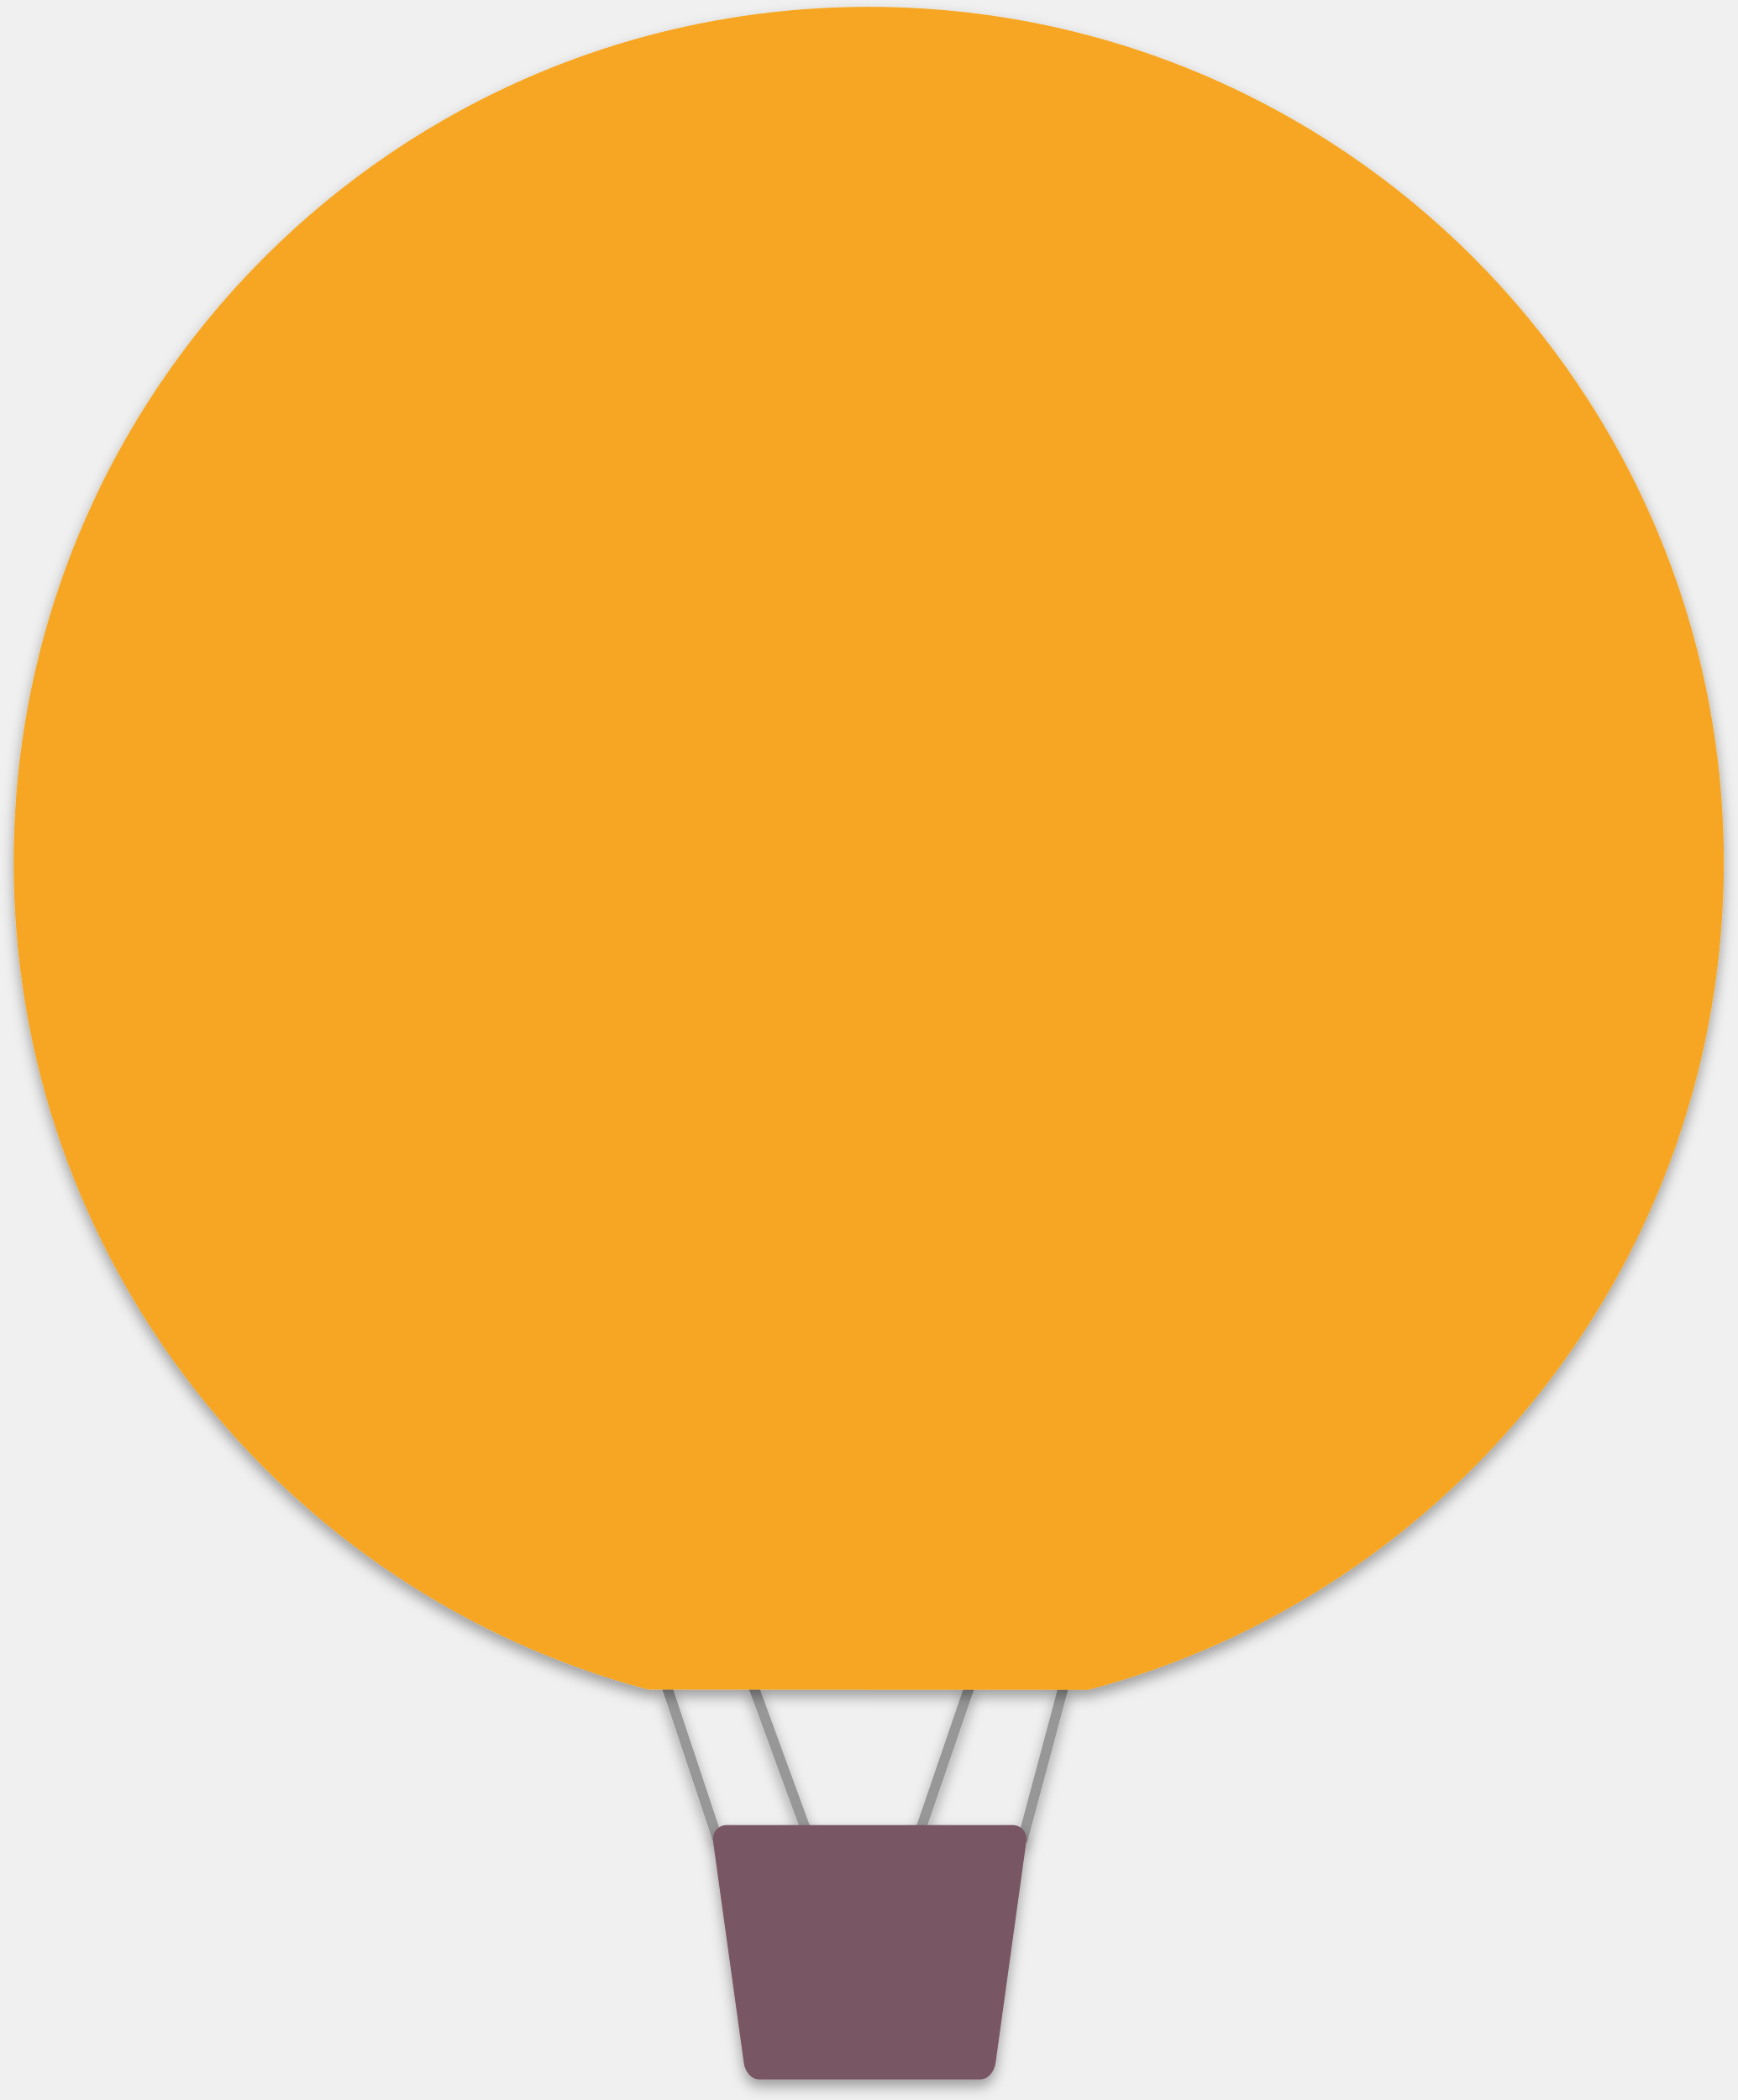
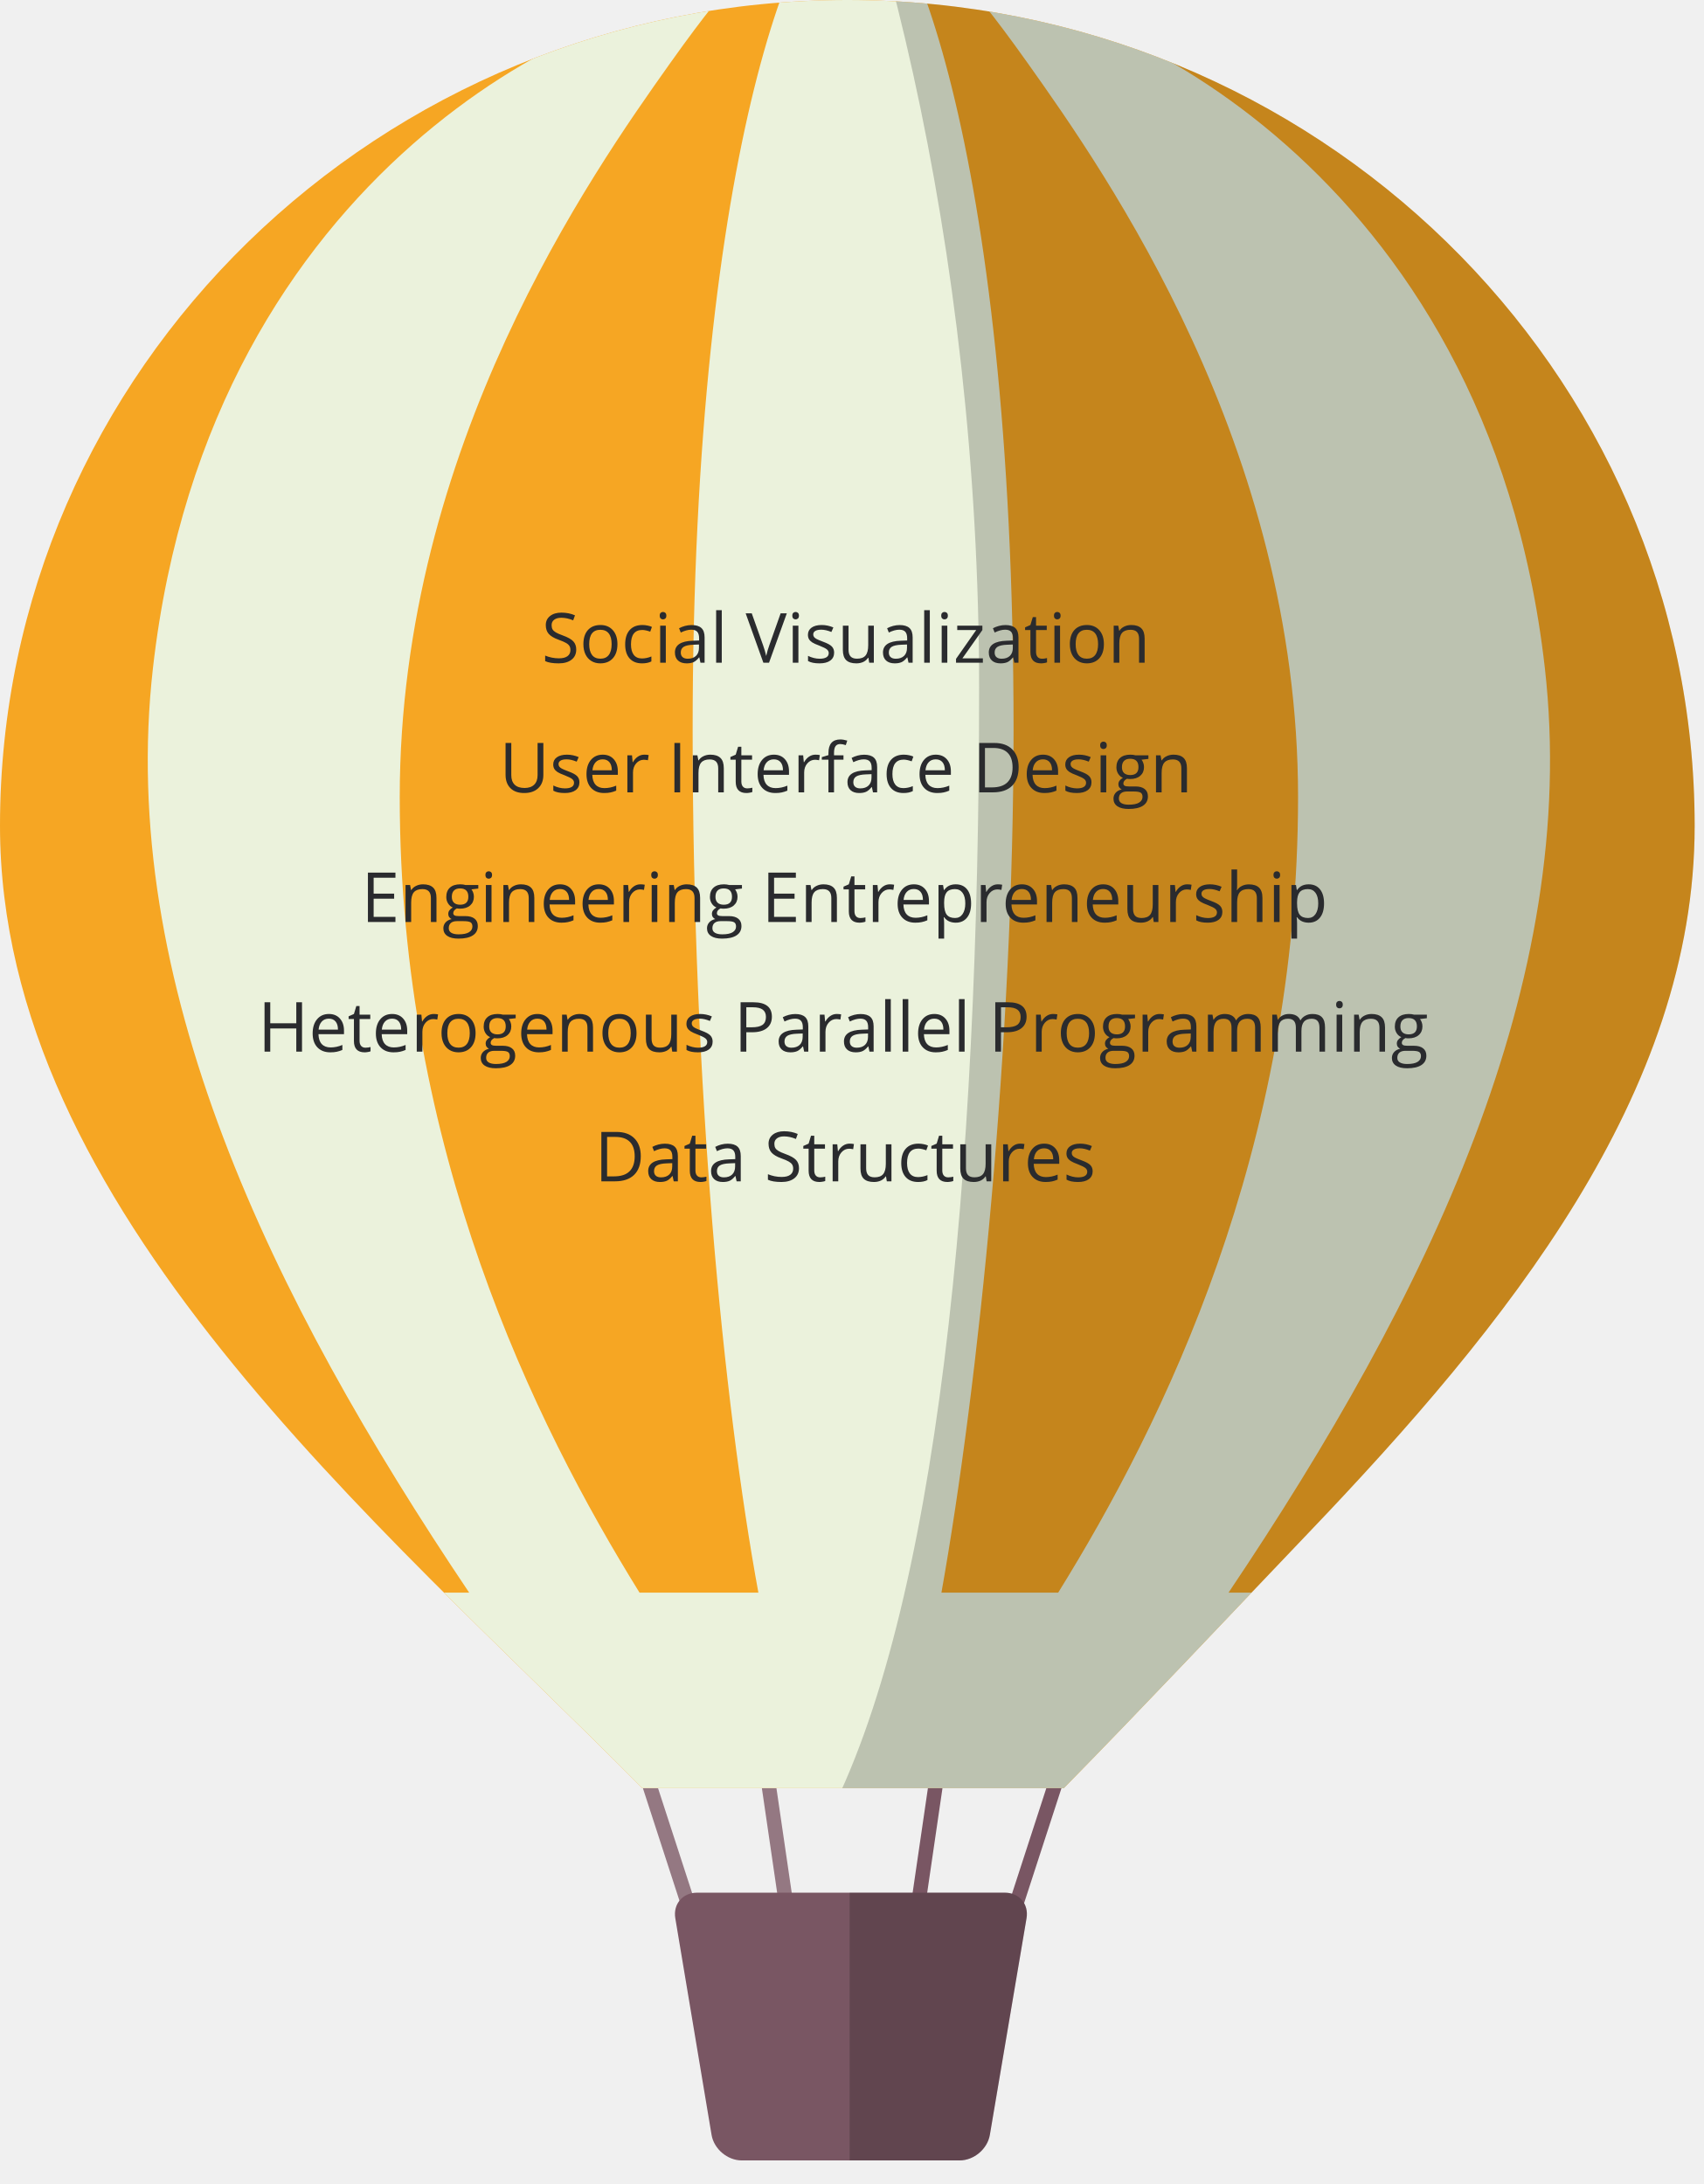
- <svg xmlns="http://www.w3.org/2000/svg" width="508px" height="614px" viewBox="0 0 508 614" version="1.1">
+ <svg xmlns="http://www.w3.org/2000/svg" xmlns:xlink="http://www.w3.org/1999/xlink" width="591px" height="758px" viewBox="0 0 591 758" version="1.1">
  <defs>
-     <filter x="-50%" y="-50%" width="200%" height="200%" filterUnits="objectBoundingBox" id="filter-1">
-       <feOffset dx="0" dy="2" in="SourceAlpha" result="shadowOffsetOuter1" />
-       <feGaussianBlur stdDeviation="2" in="shadowOffsetOuter1" result="shadowBlurOuter1" />
-       <feColorMatrix values="0 0 0 0 0   0 0 0 0 0   0 0 0 0 0  0 0 0 0.35 0" in="shadowBlurOuter1" type="matrix" result="shadowMatrixOuter1" />
-       <feMerge>
-         <feMergeNode in="shadowMatrixOuter1" />
-         <feMergeNode in="SourceGraphic" />
-       </feMerge>
-     </filter>
-     <filter x="-50%" y="-50%" width="200%" height="200%" filterUnits="objectBoundingBox" id="filter-2">
-       <feOffset dx="0" dy="2" in="SourceAlpha" result="shadowOffsetOuter1" />
-       <feGaussianBlur stdDeviation="2" in="shadowOffsetOuter1" result="shadowBlurOuter1" />
-       <feColorMatrix values="0 0 0 0 0   0 0 0 0 0   0 0 0 0 0  0 0 0 0.35 0" in="shadowBlurOuter1" type="matrix" result="shadowMatrixOuter1" />
-       <feMerge>
-         <feMergeNode in="shadowMatrixOuter1" />
-         <feMergeNode in="SourceGraphic" />
-       </feMerge>
-     </filter>
-     <filter x="-50%" y="-50%" width="200%" height="200%" filterUnits="objectBoundingBox" id="filter-3">
-       <feOffset dx="0" dy="2" in="SourceAlpha" result="shadowOffsetOuter1" />
-       <feGaussianBlur stdDeviation="2" in="shadowOffsetOuter1" result="shadowBlurOuter1" />
-       <feColorMatrix values="0 0 0 0 0   0 0 0 0 0   0 0 0 0 0  0 0 0 0.35 0" in="shadowBlurOuter1" type="matrix" result="shadowMatrixOuter1" />
-       <feMerge>
-         <feMergeNode in="shadowMatrixOuter1" />
-         <feMergeNode in="SourceGraphic" />
-       </feMerge>
-     </filter>
+     <path id="path-1" d="M0.393,8.868 C-0.426,3.97 2.94,0 7.914,0 L114.757,0 C119.729,0 123.09,3.963 122.26,8.868 L109.533,84.058 C108.703,88.956 104.011,92.926 99.038,92.926 L23.452,92.926 C18.485,92.926 13.793,88.948 12.975,84.058 L0.393,8.868 Z" />
+     <path id="path-3" d="M222.865,620.613 L369.112,620.613 C396.705,592.495 424.478,562.926 453.992,532.023 C522.847,459.926 588,379.606 588,286.612 C588,128.32 456.372,0 294,0 C131.628,0 0,128.32 0,286.612 C0,419.348 130.843,527.793 222.865,620.613 Z" />
  </defs>
-   <g id="Page-1" stroke="none" stroke-width="1" fill="none" fill-rule="evenodd">
-     <g id="Desktop-HD" transform="translate(-84, -2543)">
-       <g id="EDUCATION-+-University-of-Illino" transform="translate(88, 1960)">
-         <g id="ballon-+-Social-Visualization" transform="translate(0, 585)">
-           <g id="ballon">
-             <path d="M279.077,492.3 L264.688,534.3 M216.727,492.3 L232.314,534.9 M306.655,492.3 L295.264,534.9 M191.547,492.9 L205.336,534.3" id="Line" stroke="#979797" stroke-width="3" stroke-linecap="square" filter="url(#filter-1)" />
-             <path d="M208.618,531.6 L291.943,531.6 C294.594,531.6 296.445,533.746 296.078,536.396 L287.085,601.204 C286.717,603.853 284.748,606 282.685,606 L217.875,606 C215.813,606 213.844,603.854 213.476,601.204 L204.483,536.396 C204.115,533.747 205.966,531.6 208.618,531.6 Z" id="Rectangle-26" fill="#795663" filter="url(#filter-2)" />
-             <path d="M185.535,492.003 L314.178,492.079 C421.152,463.724 500,366.177 500,250.2 C500,112.018 388.071,0 250,0 C111.929,0 0,112.018 0,250.2 C0,366.074 78.707,463.55 185.535,492.003 Z" id="Oval-133" fill="#F6A623" filter="url(#filter-3)" />
-           </g>
+   <g id="Page-2" stroke="none" stroke-width="1" fill="none" fill-rule="evenodd">
+     <g id="bln2">
+       <g id="ballon-+-University-of-Illino-+-B.S-Computer-Enginee">
+         <g id="Group" transform="translate(217.8965, 592.0054)" stroke-width="5" stroke-linecap="square">
+           <path d="M0.698,6.772 L23.732,77.657" id="Line" stroke="#947882" />
+           <path d="M44.856,0.391 L54.208,64.416" id="Line-Copy" stroke="#947882" />
+           <path d="M101.362,0.364 L110.714,64.389" id="Line-Copy" stroke="#795663" transform="translate(106.0383, 32.37614) scale(-1, 1) translate(-106.0383, -32.37614) " />
+           <path d="M131.804,6.772 L154.838,77.657" id="Line" stroke="#795663" transform="translate(143.3381, 42.22987) scale(-1, 1) translate(-143.3381, -42.22987) " />
        </g>
+         <g id="Rectangle-7" transform="translate(233.9183, 656.8937)">
+           <mask id="mask-2" fill="white">
+             <use xlink:href="#path-1" />
+           </mask>
+           <use id="Mask" fill="#795663" xlink:href="#path-1" />
+           <rect fill-opacity="0.2" fill="#000000" mask="url(#mask-2)" x="60.883" y="-18.425" width="66.49" height="114.556" />
+         </g>
+         <g id="Rectangle-6">
+           <mask id="mask-4" fill="white">
+             <use xlink:href="#path-3" />
+           </mask>
+           <use id="Mask" fill="#F6A623" xlink:href="#path-3" />
+           <path d="M262.35,620.845 L326.762,620.845 C330.566,627.82 291.283,737.913 377.981,620.845 L451.815,620.845 L451.815,552.752 L426.269,552.752 C495.168,450.188 548.413,340.899 536.015,231.799 C516.099,56.538 379.514,-3.18496163e-08 345.816,-3.18496163e-08 C335.805,-3.18496163e-08 329.852,-15.757 356.736,22.125 C383.619,60.006 450.389,154.988 450.389,276.588 C450.389,398.917 403.656,493.899 367.161,552.752 L326.649,552.752 C339.577,480.271 351.678,361.156 351.678,253.395 C351.678,48.854 313.271,-38.691 296.003,-38.691 C278.735,-38.691 240.327,48.854 240.327,253.395 C240.327,377.71 250.991,486.521 263.137,552.752 L221.897,552.752 C185.406,493.895 138.696,398.931 138.696,276.633 C138.696,155.033 205.466,60.051 232.35,22.17 C259.234,-15.712 253.281,0.045 243.27,0.045 C209.572,0.045 72.986,56.583 53.07,231.844 C40.675,340.928 93.902,450.201 162.787,552.752 L140.191,552.752 L140.191,620.845 L211.071,620.845 C298.005,738.247 258.344,627.376 262.35,620.845 Z" fill="#EBF2DC" mask="url(#mask-4)" />
+           <path d="M262.241,-133.986 C287.009,-141.701 312.937,-145.798 339.637,-145.798 C514.411,-145.798 656.093,29.766 656.093,246.335 C656.093,462.905 503.326,632.918 328.552,632.918 C310.367,632.918 303.625,636.568 286.279,632.918 C325.196,559.414 339.724,410.485 339.724,238.725 C339.724,85.556 304.461,-52.3 262.241,-133.986 L262.241,-133.986 Z" id="Oval-10" fill-opacity="0.2" fill="#000000" mask="url(#mask-4)" />
+         </g>
+       </g>
+       <g id="B.S-Computer-Enginee-+-University-of-Illino" transform="translate(86, 204)" font-weight="normal" font-family="Open Sans" fill="#2A2B2E" font-size="24">
+         <text id="Social-Visualization">
+           <tspan x="101.908" y="26">Social Visualization </tspan>
+           <tspan x="87.23" y="71">User Interface Design </tspan>
+           <tspan x="39.301" y="116">Engineering Entrepreneurship </tspan>
+           <tspan x="3.43" y="161">Heterogenous Parallel Programming </tspan>
+           <tspan x="120.295" y="206">Data Structures </tspan>
+         </text>
      </g>
    </g>
  </g>
</svg>
